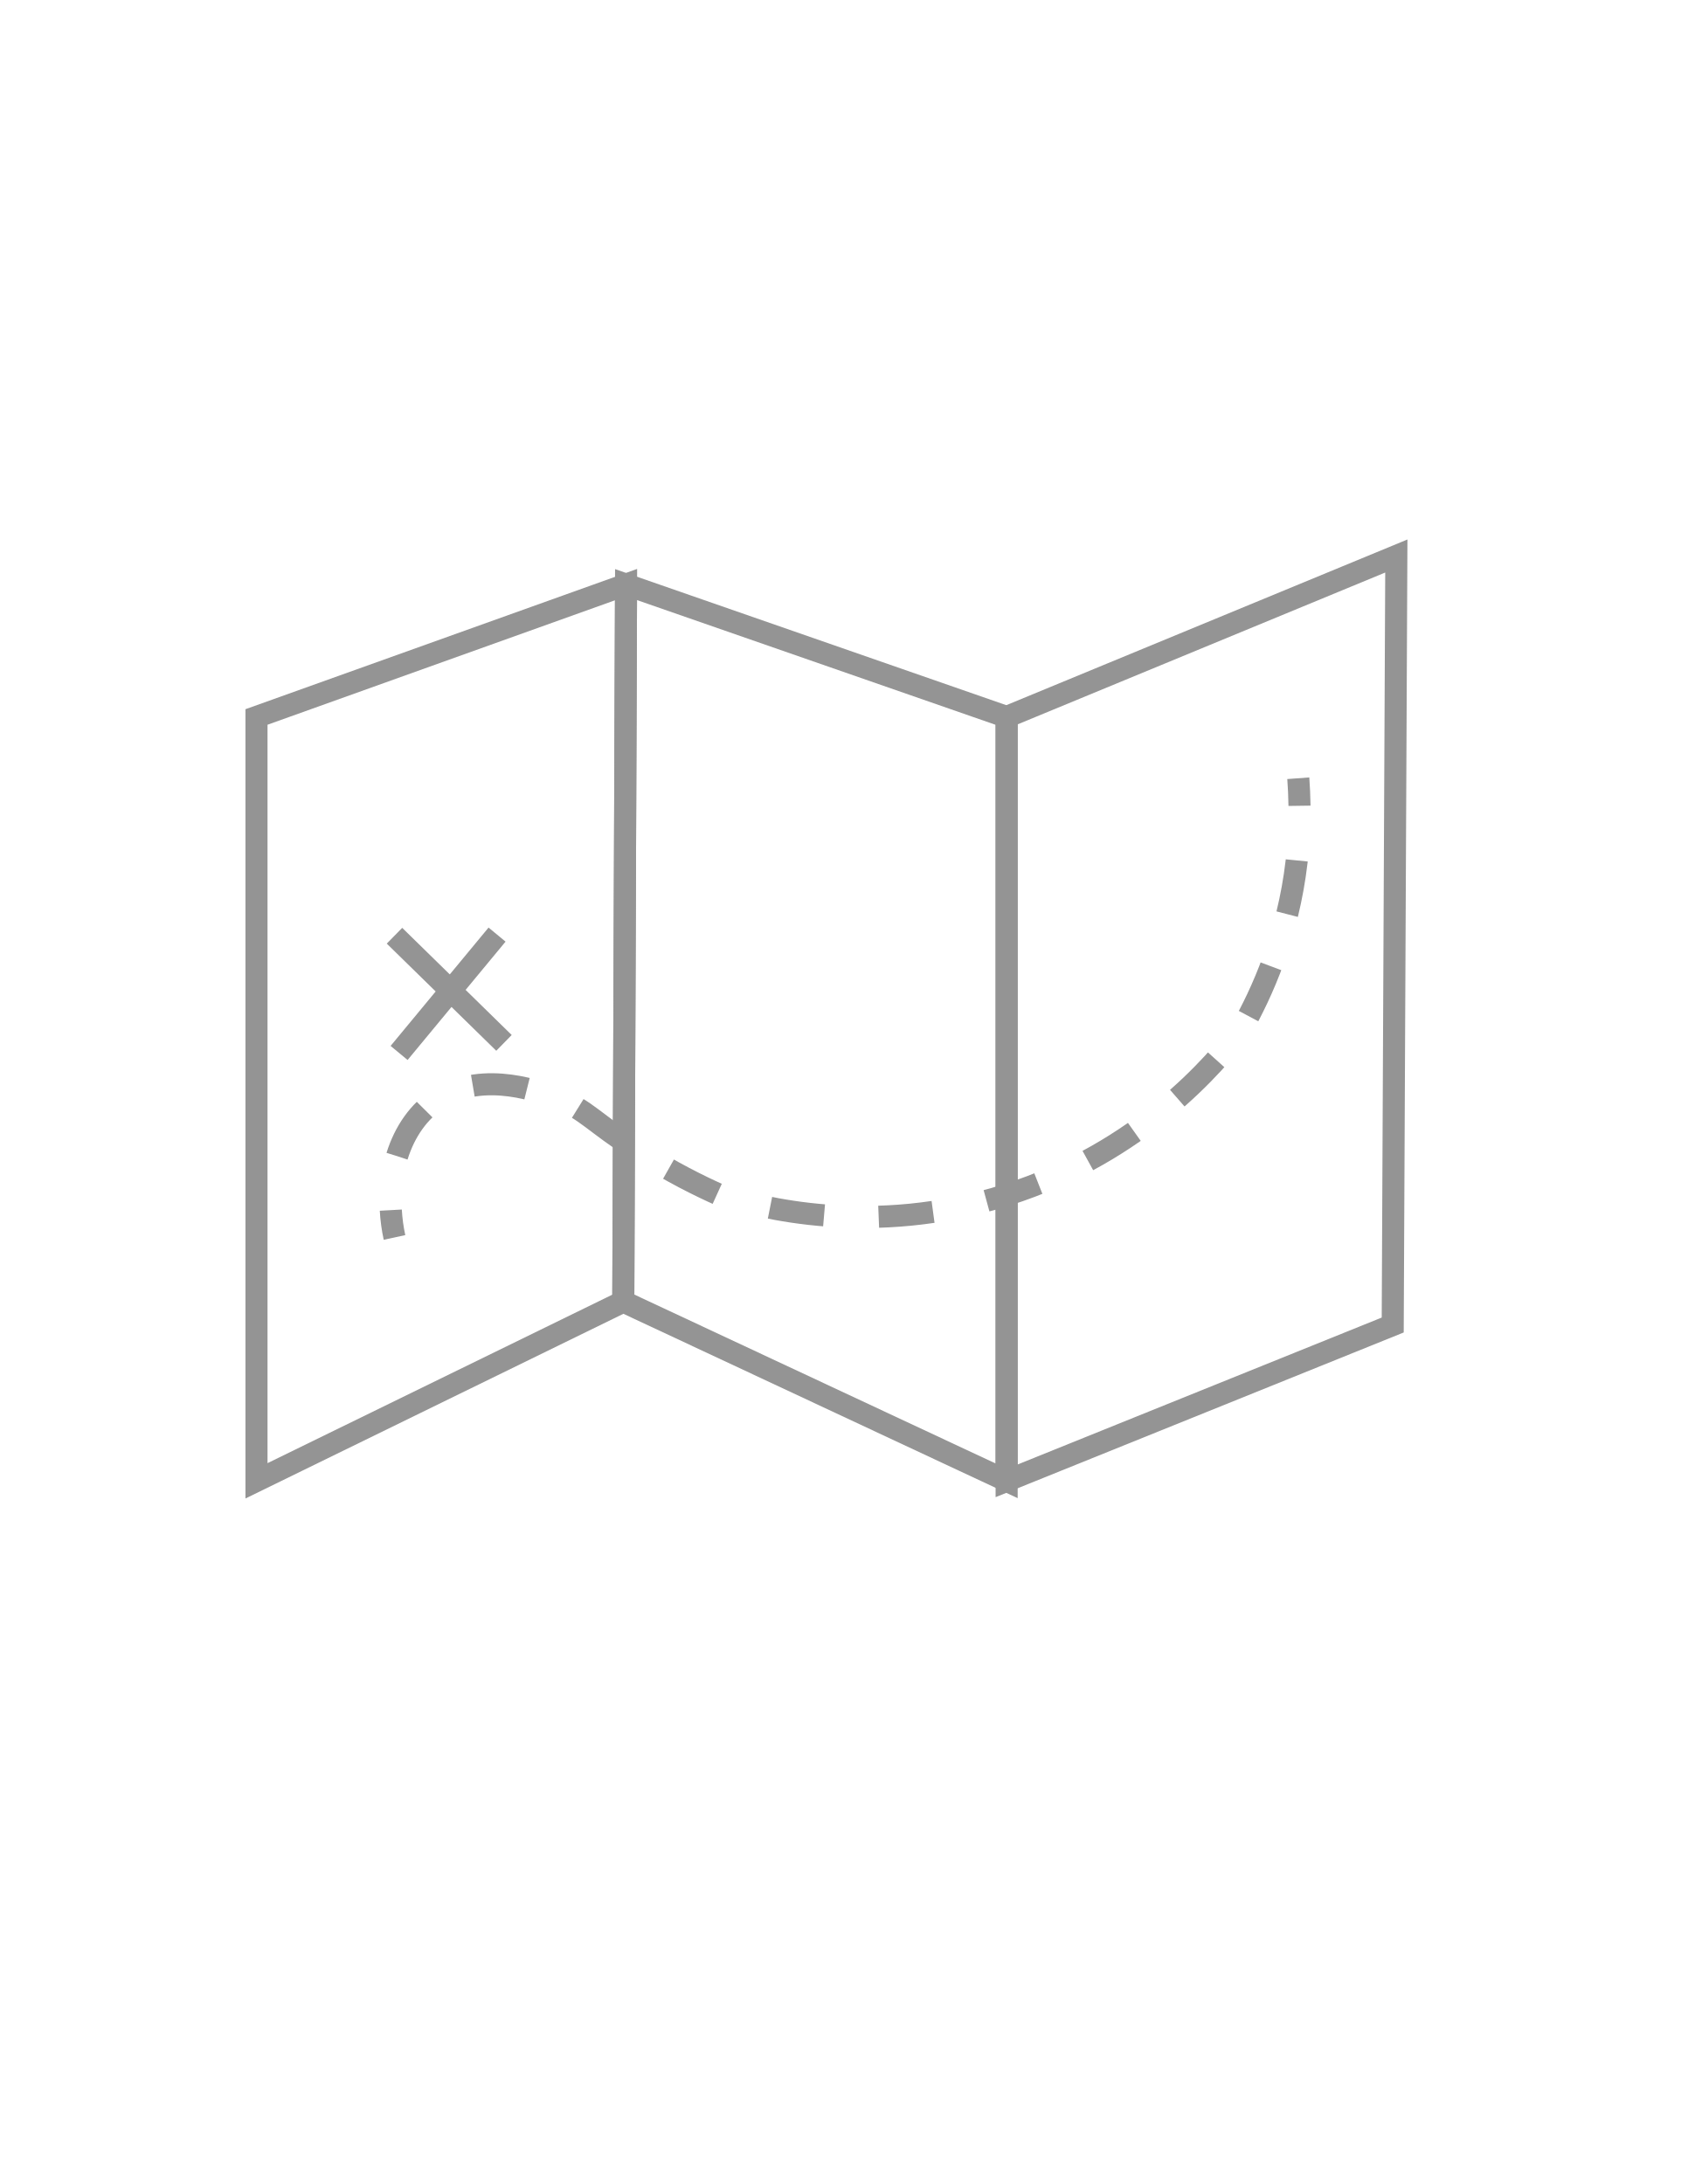
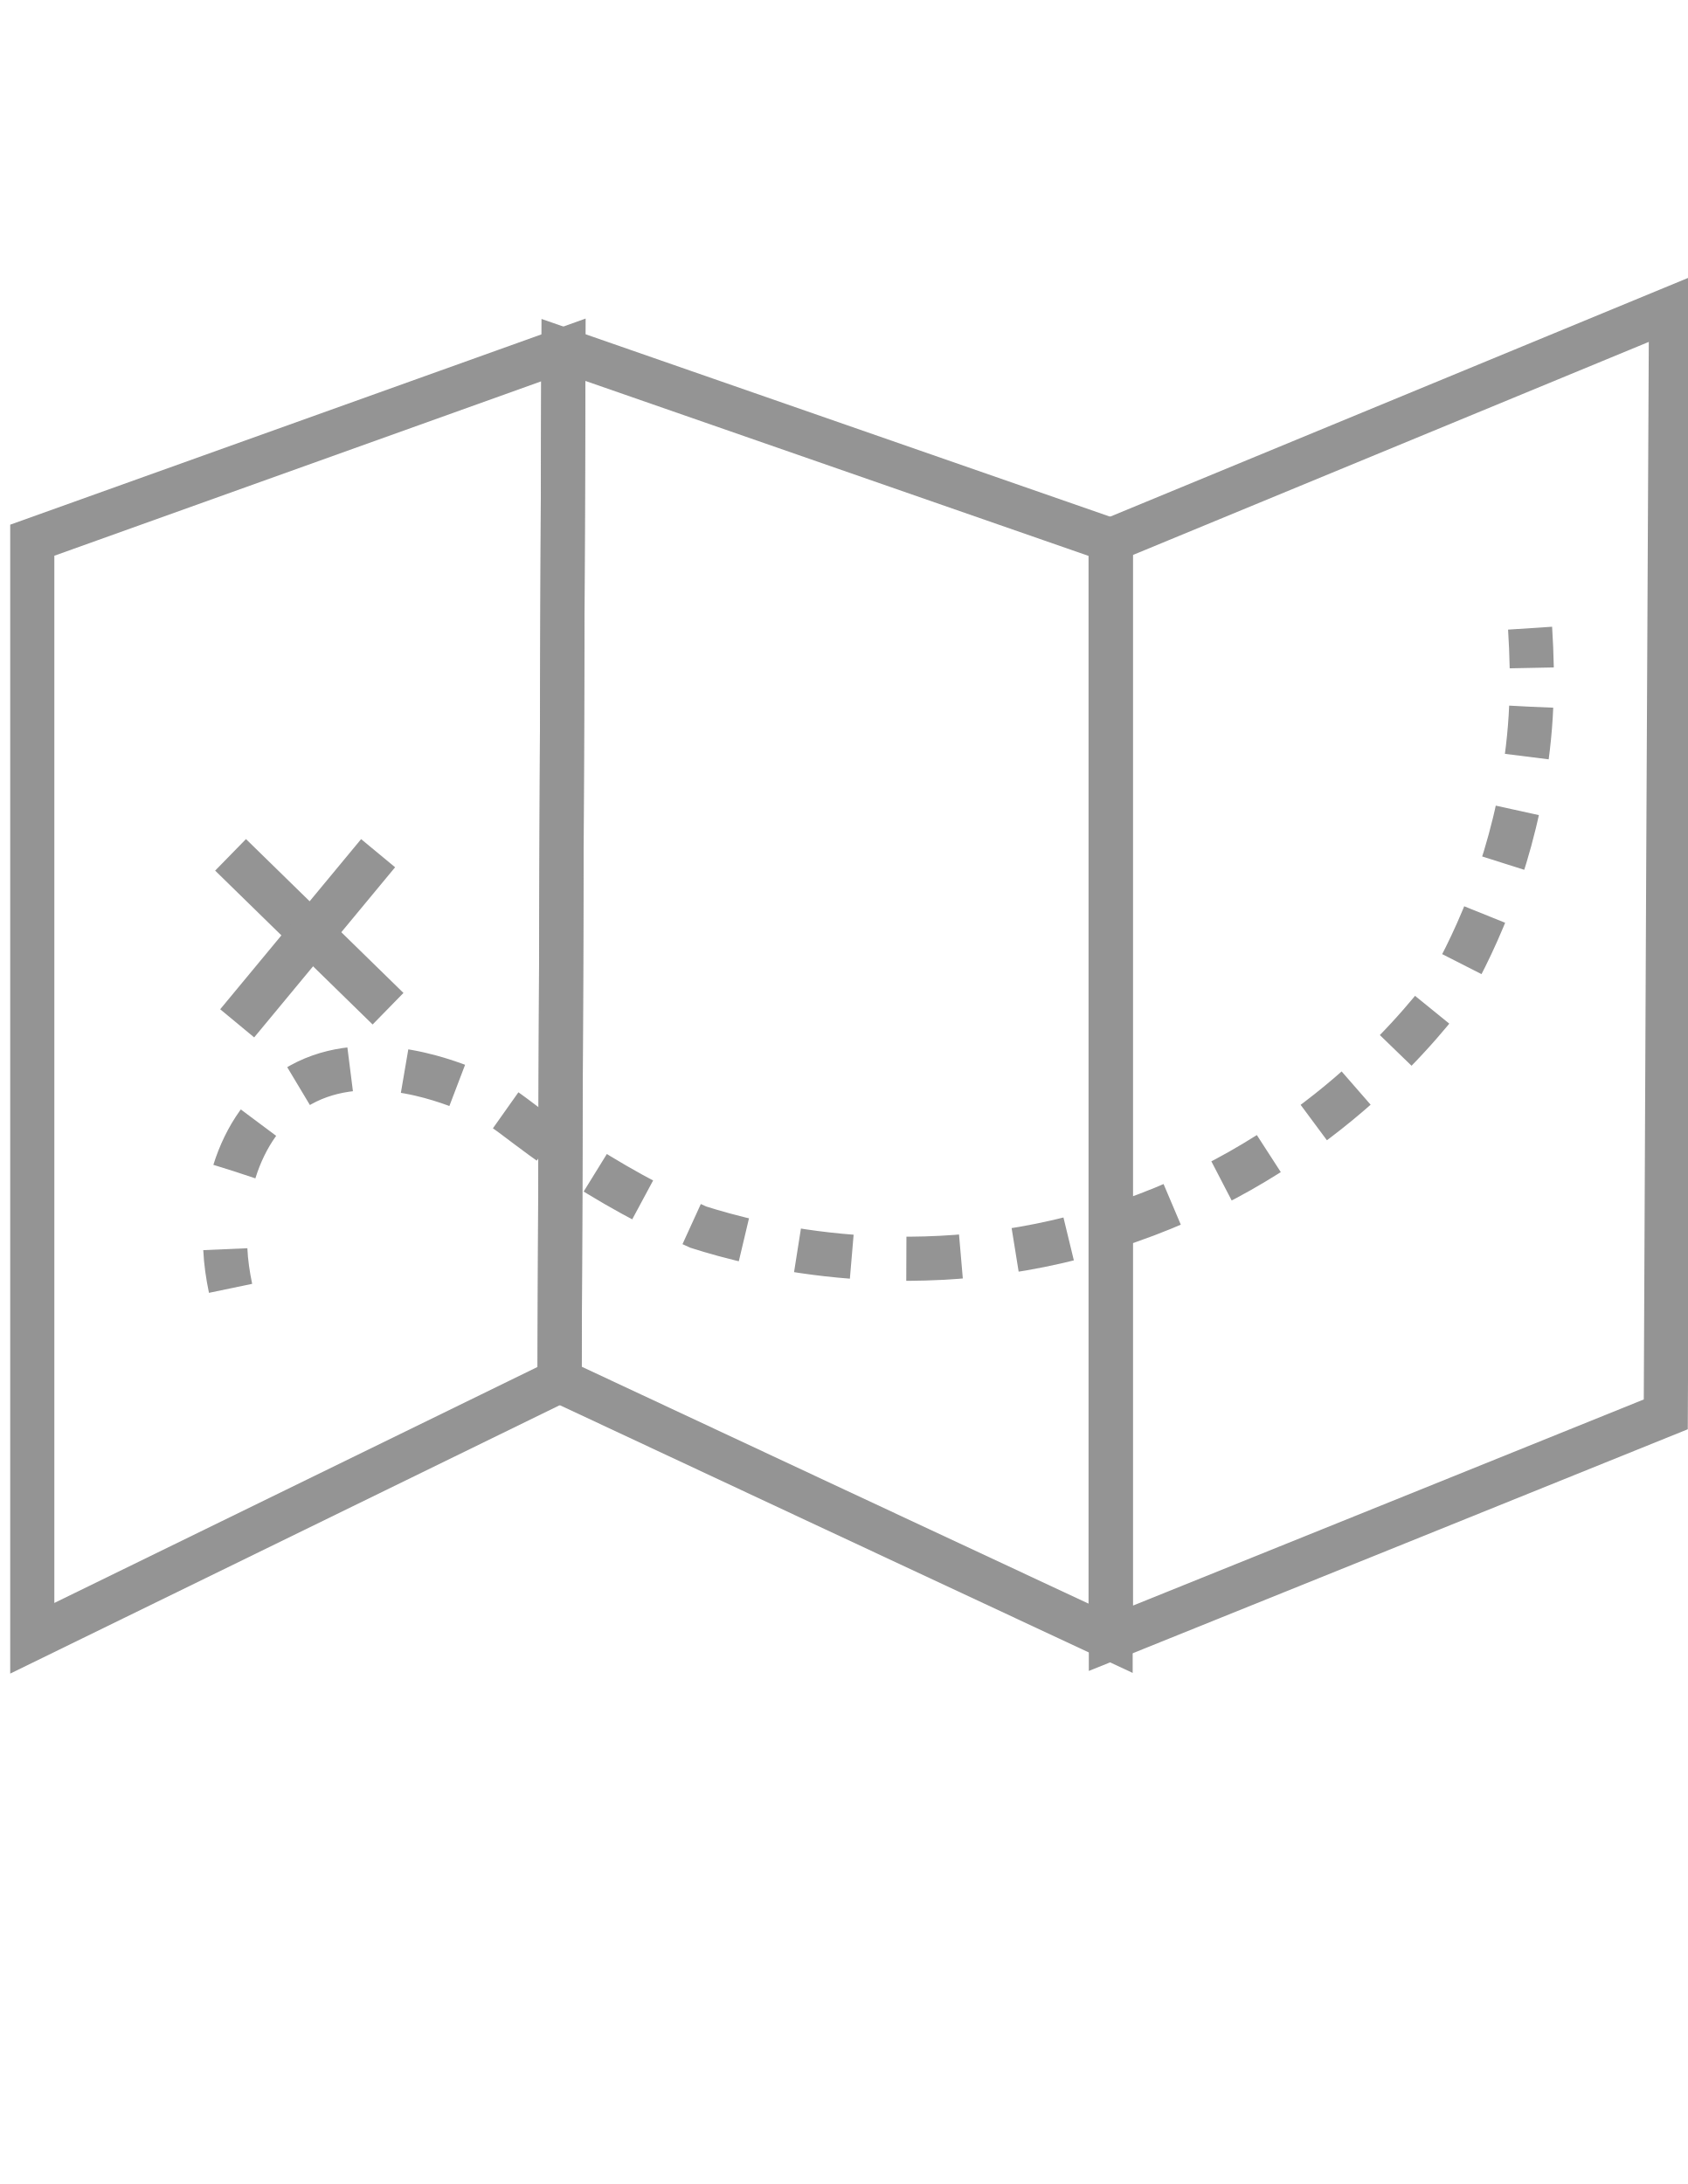
<svg xmlns="http://www.w3.org/2000/svg" version="1.1" id="Layer_1" x="0px" y="0px" viewBox="0 0 612 792" style="enable-background:new 0 0 612 792;" xml:space="preserve">
  <style type="text/css">
- 	.st0{fill:none;stroke:#949494;stroke-width:8;stroke-miterlimit:10;}
- 	.st1{fill:none;stroke:#949494;stroke-width:4;stroke-miterlimit:10;}
- 	.st2{fill:none;stroke:#949494;stroke-width:8;stroke-miterlimit:10;stroke-dasharray:19.812,19.812;}
+ 	.st0{fill:none;stroke:#949494;stroke-width:4;stroke-miterlimit:10;}
+ 	.st1{fill:none;stroke:#949494;stroke-width:16;stroke-miterlimit:10;}
+ 	.st2{fill:none;stroke:#949494;stroke-width:16;stroke-miterlimit:10;stroke-dasharray:19.812,19.812;}
</style>
-   <path class="st0" d="M226,472c-44.33,21.67-88.67,43.33-133,65V260c44.67-16,89.33-32,134-48C226.67,298.67,226.33,385.33,226,472z" />
-   <path class="st0" d="M226,472c46.33,21.67,92.67,43.33,139,65V260c-46-16-92-32-138-48C226.67,298.67,226.33,385.33,226,472z" />
-   <path class="st0" d="M504.99,480.5C458.33,499.33,411.66,518.17,365,537c0-92.33,0-184.67,0-277c47.1-19.46,94.2-38.91,141.3-58.37  C505.86,294.59,505.43,387.54,504.99,480.5z" />
-   <path class="st1" d="M252.07,573.78" />
-   <path class="st1" d="M241.41,560.74" />
-   <path class="st1" d="M694.15,462.96" />
+   <path class="st0" d="M694.2,463" />
  <g>
+     <path class="st1" d="M202.9,500.7C139.2,531.8,75.4,563,11.7,594.1V195.9c64.2-23,128.4-46,192.6-69   C203.8,251.5,203.4,376.1,202.9,500.7z" />
+     <path class="st1" d="M202.9,500.7c66.6,31.2,133.2,62.3,199.8,93.4V195.9c-66.1-23-132.3-46-198.4-69   C203.8,251.5,203.4,376.1,202.9,500.7z" />
+     <path class="st1" d="M604,512.9c-67.1,27.1-134.2,54.2-201.2,81.2c0-132.7,0-265.5,0-398.2c67.7-28,135.4-55.9,203.1-83.9   C605.2,245.6,604.6,379.3,604,512.9z" />
+     <path class="st1" d="M240.4,647" />
+     <path class="st1" d="M225,628.3" />
    <g>
-       <path class="st0" d="M143.04,448.74c-0.72-3.33-1.16-6.65-1.34-9.9" />
-       <path class="st2" d="M143.97,419.25c2.78-8.93,7.94-16.34,15.06-20.88c16.56-10.56,38.09-2.03,43.26,0.02    c10.41,4.12,12.81,8.56,29.03,18.94c12.12,7.76,22.7,12.9,29.63,16c14.22,4.51,55.23,15.47,104.04,0    c48.76-15.45,75.96-47.98,85-59.85c7.62-13.43,17.04-34.26,20.15-61.04c0.41-3.56,0.69-7.01,0.86-10.34" />
-       <path class="st0" d="M471.19,292.21c-0.05-3.5-0.21-6.84-0.44-9.99" />
+       <g>
+         <path class="st1" d="M83.6,467.2c-1-4.8-1.7-9.6-1.9-14.2" />
+         <path class="st2" d="M85,424.8c4-12.8,11.4-23.5,21.7-30c23.8-15.2,54.8-2.9,62.2,0c15,5.9,18.4,12.3,41.7,27.2     c17.4,11.2,32.6,18.5,42.6,23c20.4,6.5,79.4,22.2,149.6,0c70.1-22.2,109.2-69,122.2-86c11-19.3,24.5-49.3,29-87.8     c0.6-5.1,1-10.1,1.2-14.9" />
+         <path class="st1" d="M555.4,242.2c-0.1-5-0.3-9.8-0.6-14.4" />
+       </g>
    </g>
+     <line class="st1" x1="83.6" y1="310" x2="140.7" y2="365.8" />
+     <line class="st1" x1="137.1" y1="309.4" x2="86" y2="371.1" />
  </g>
-   <line class="st0" x1="143.04" y1="339.33" x2="182.74" y2="378.19" />
-   <line class="st0" x1="180.23" y1="338.92" x2="144.71" y2="381.84" />
</svg>
